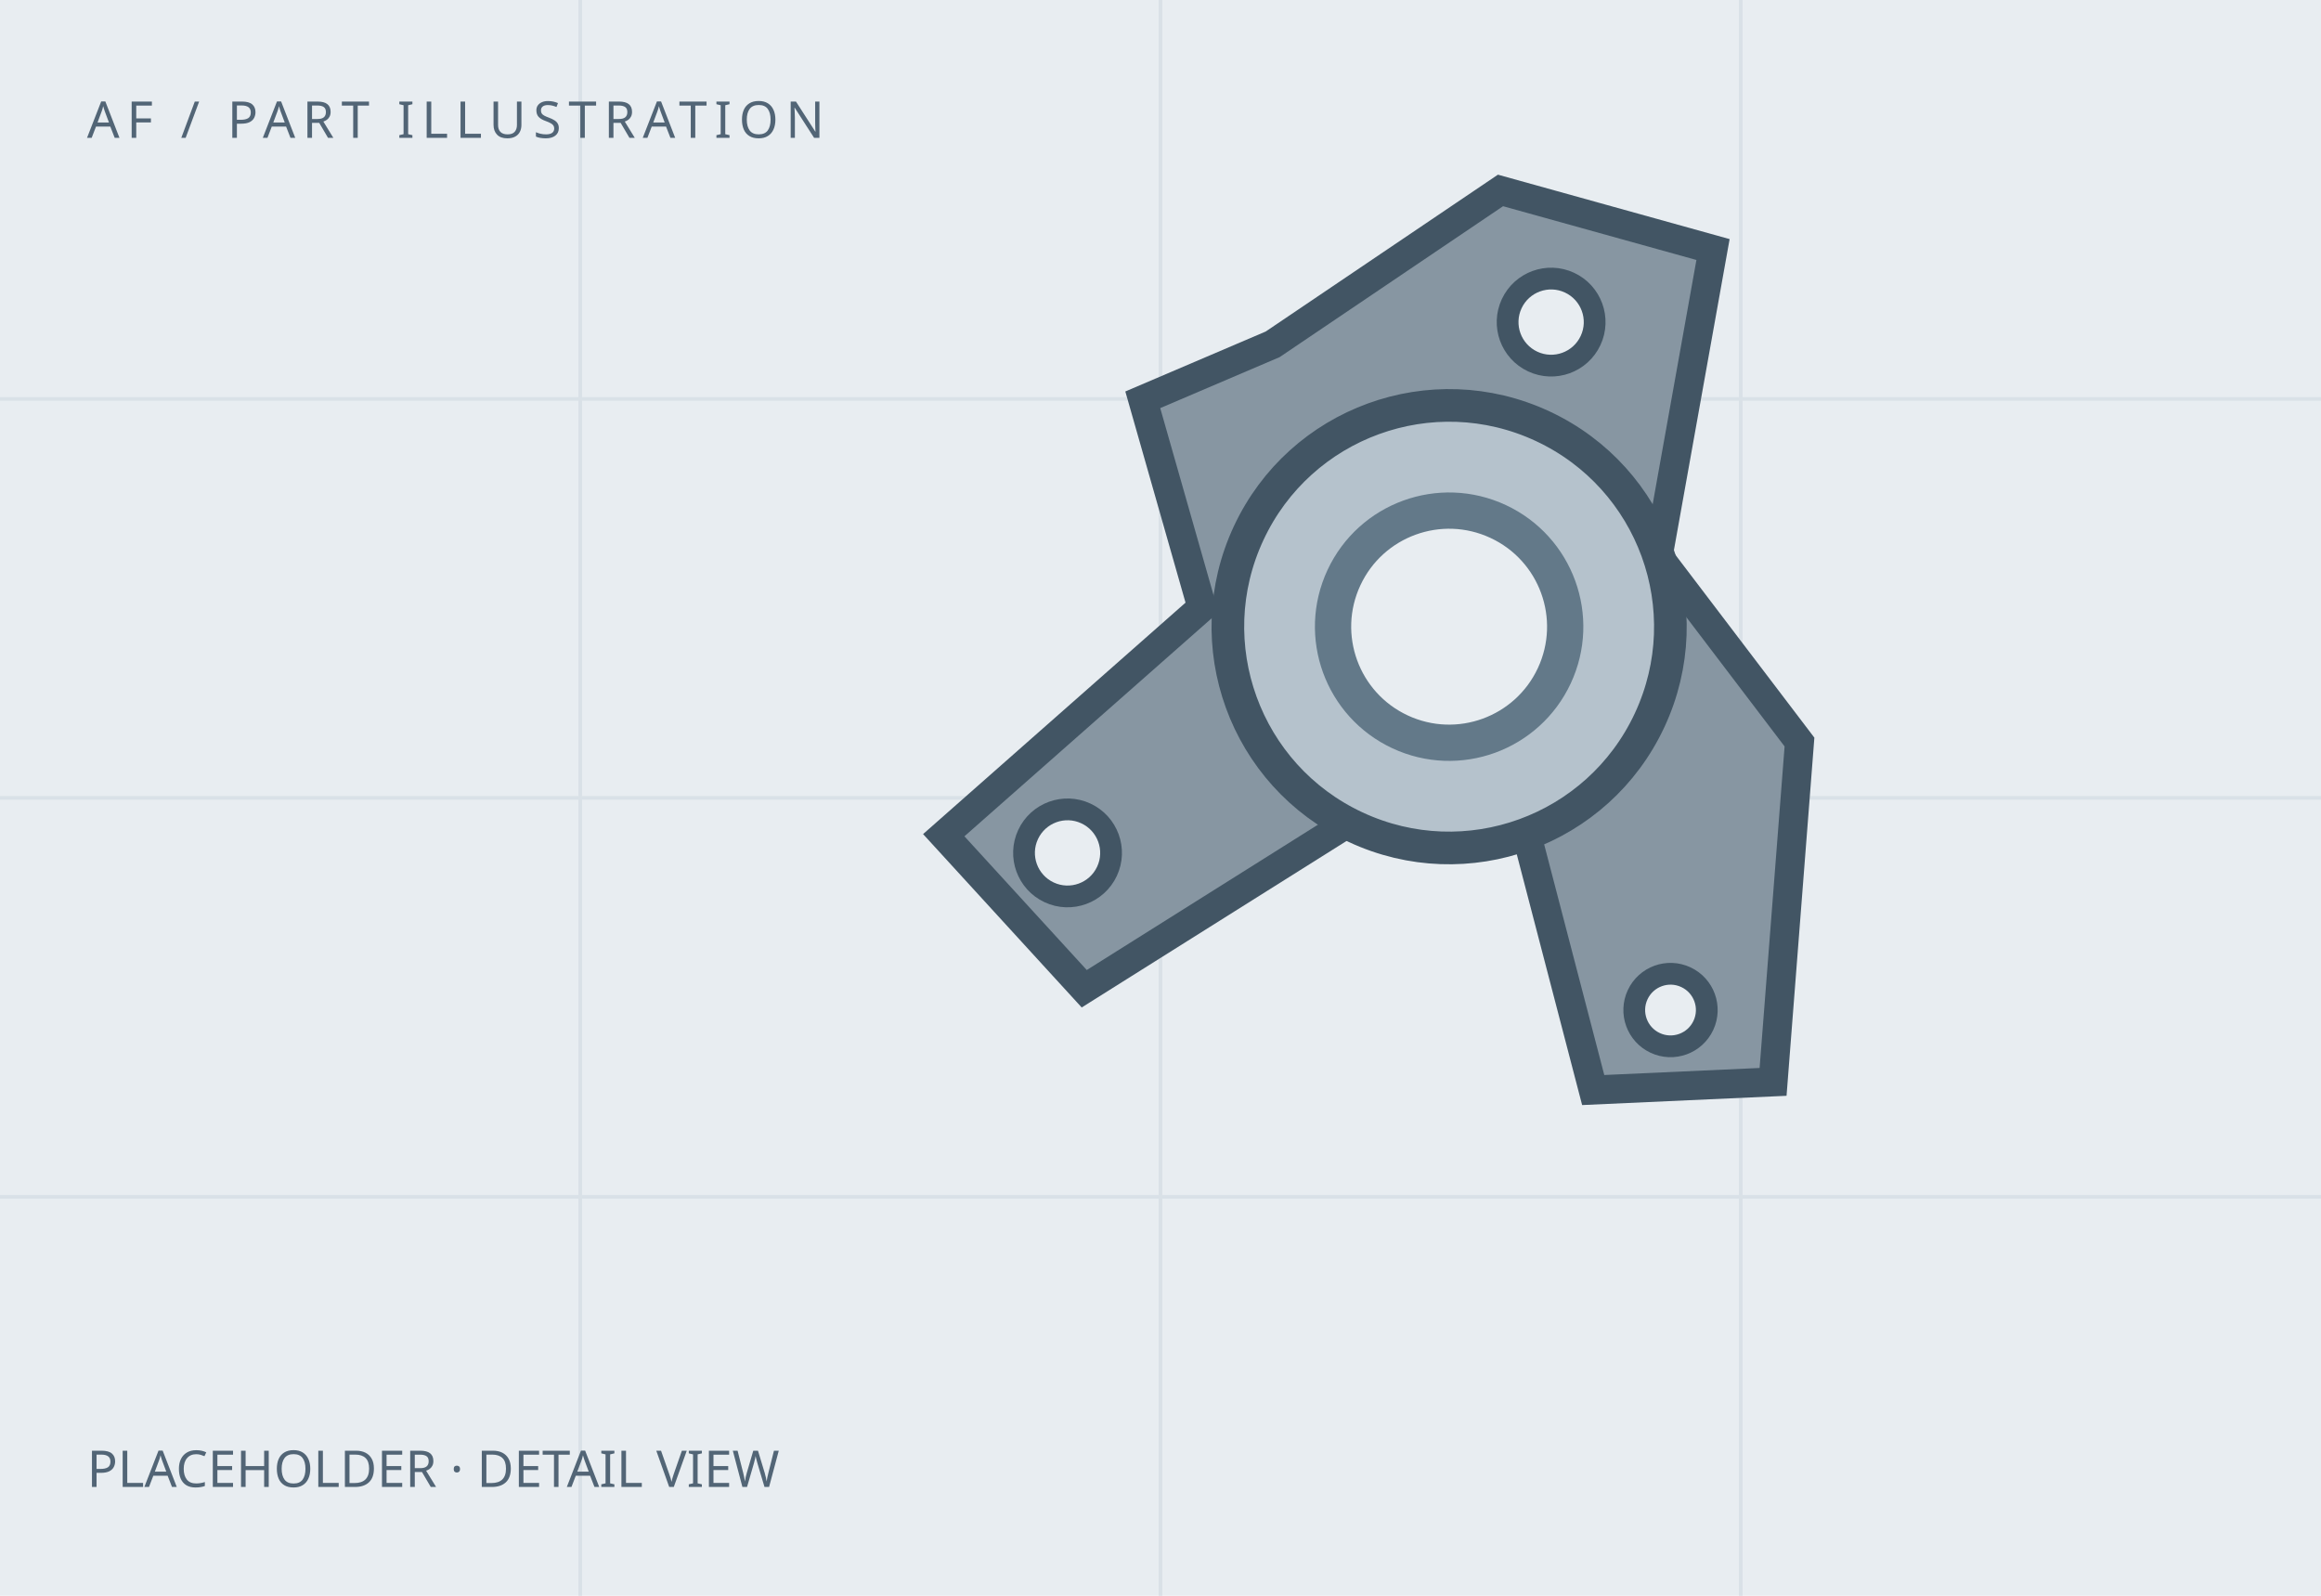
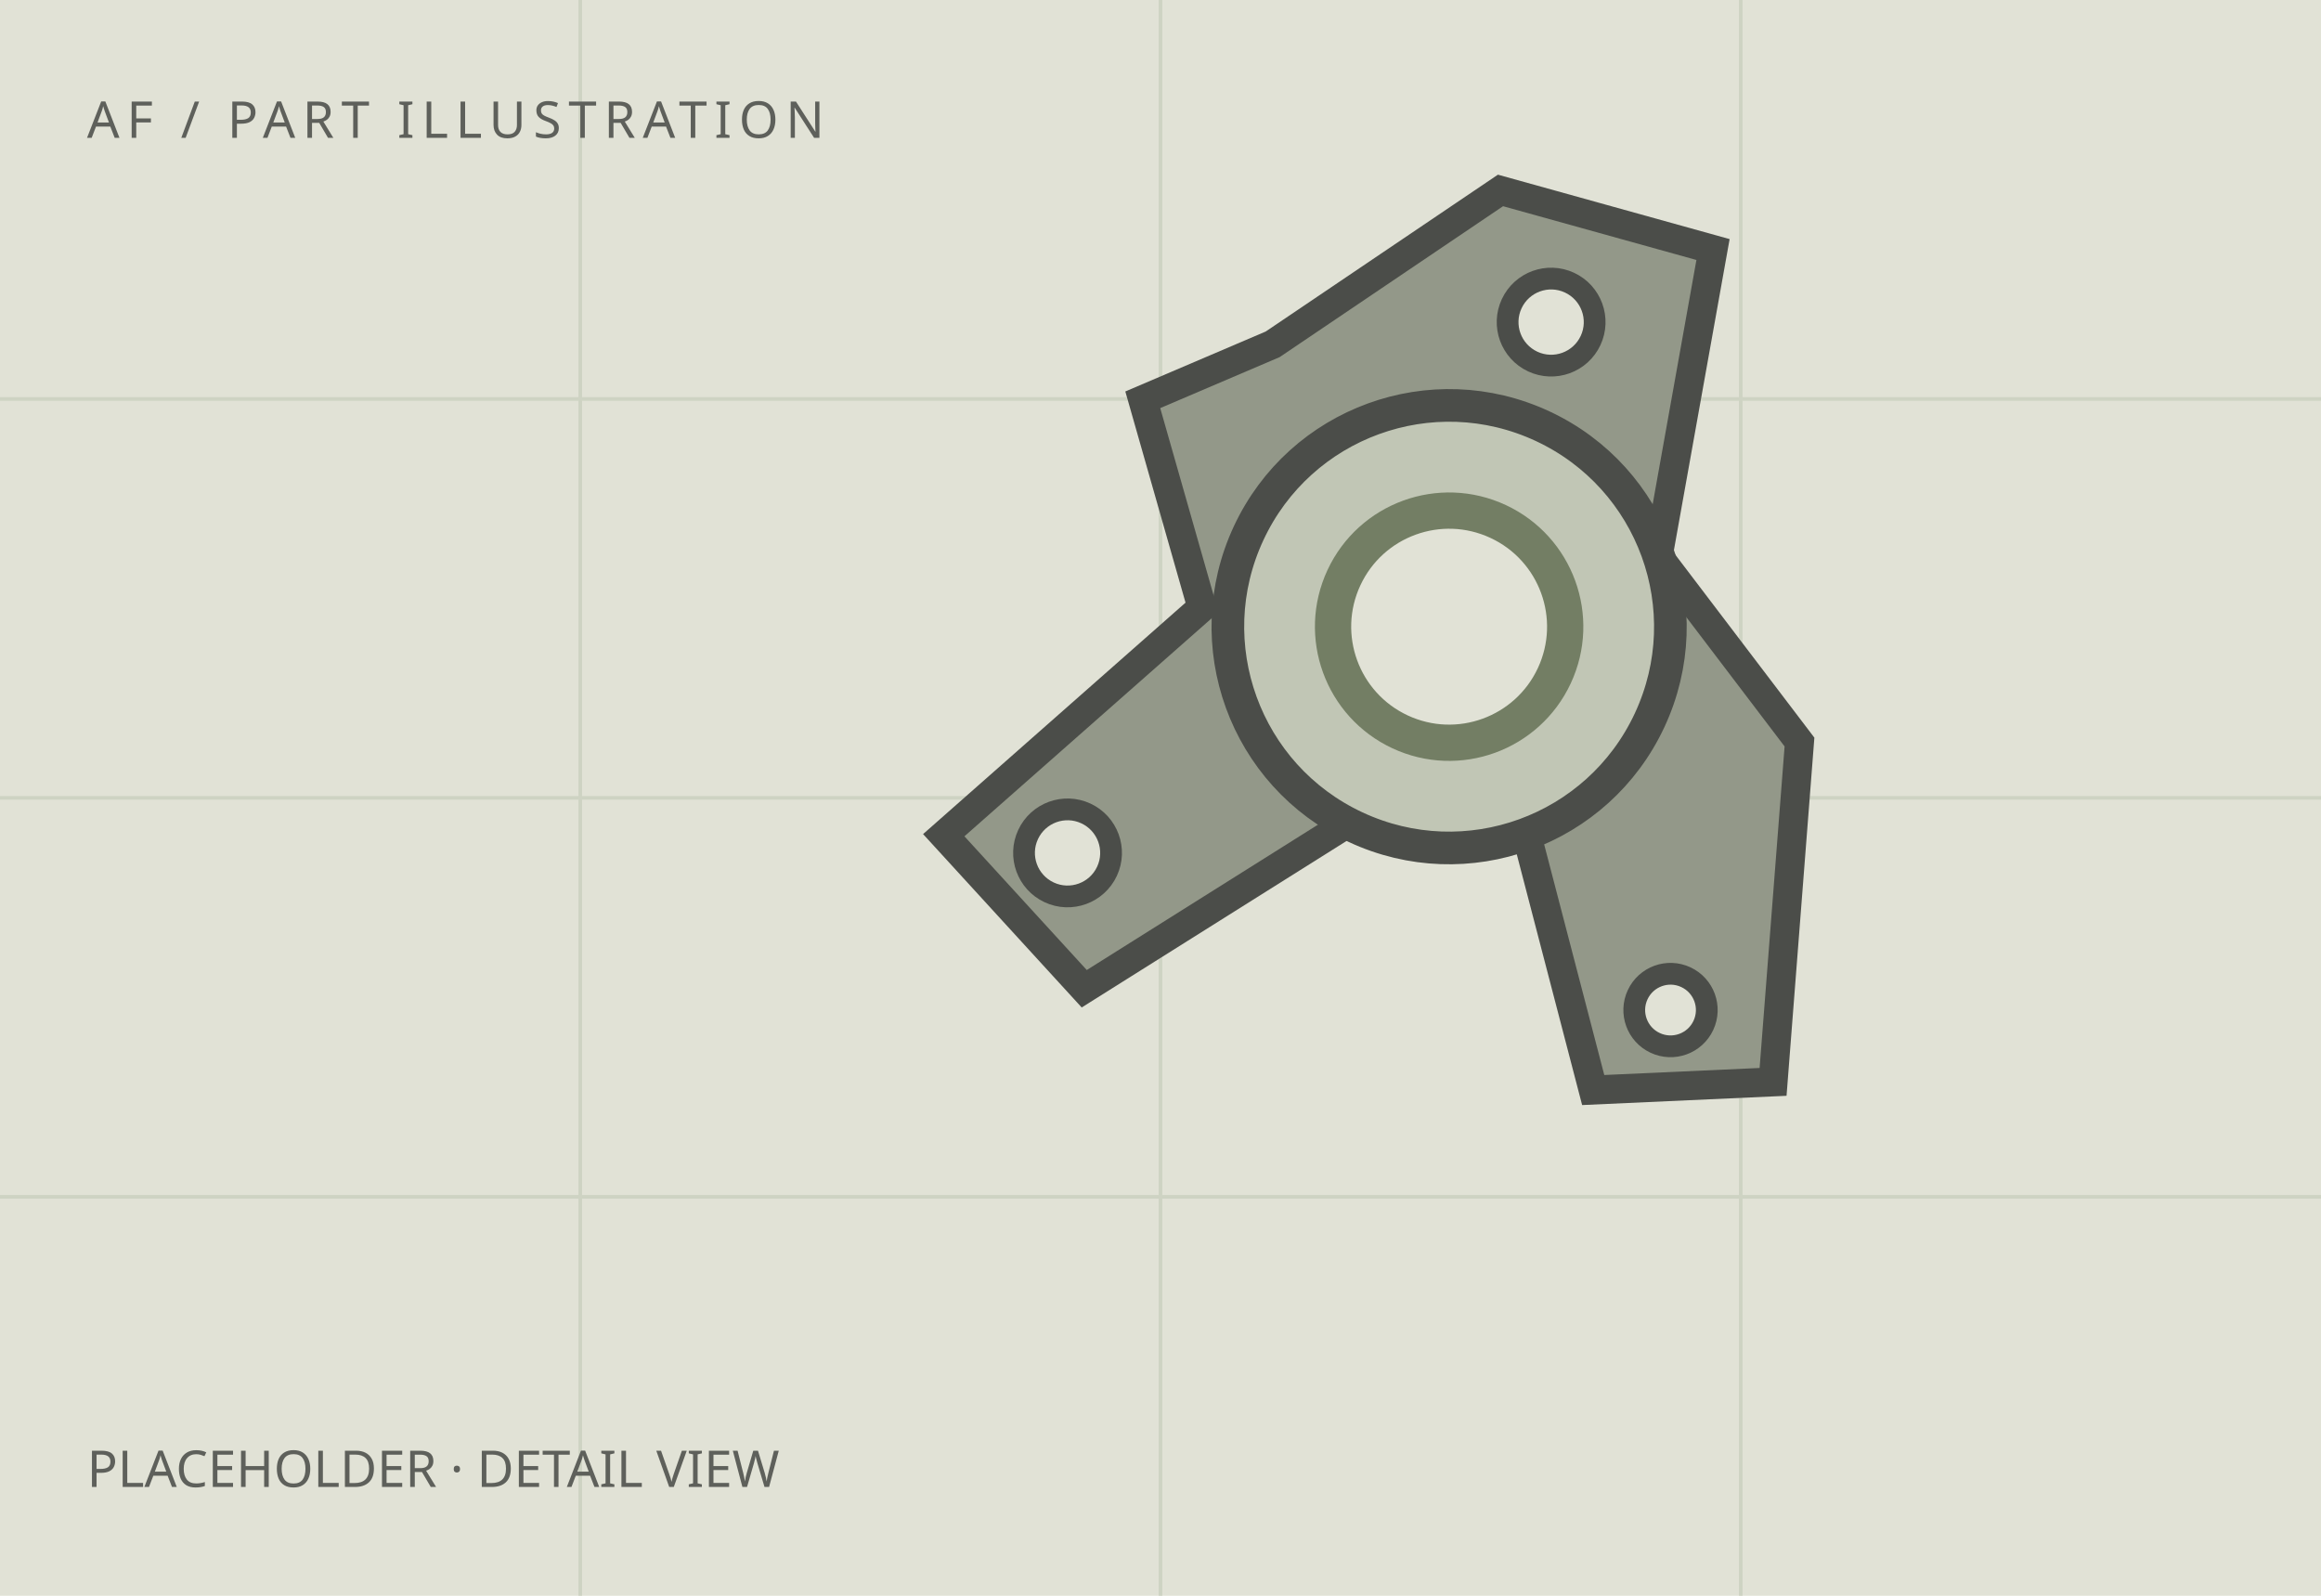
<svg xmlns="http://www.w3.org/2000/svg" width="640" height="440" viewBox="0 0 640 440">
-   <rect width="640" height="440" fill="#e8edf1" />
-   <path d="M0 110H640M0 220H640M0 330H640M160 0V440M320 0V440M480 0V440" stroke="#d9e1e7" />
+   <rect width="640" height="440" fill="#e1e2d6" />
+   <path d="M0 110H640M0 220H640M0 330H640M160 0V440M320 0V440M480 0V440" stroke="#ced3c3" />
  <g transform="translate(75,-35) rotate(25 320 220)">
-     <path d="M281 92L341 82 363 165 420 195 453 283 409 306 361 248 321 261 270 340 217 318 255 231 216 186 242 157Z" fill="#8796a2" stroke="#425564" stroke-width="8" />
-     <circle cx="319" cy="207" r="61" fill="#b5c2cc" stroke="#425564" stroke-width="9" />
-     <circle cx="319" cy="207" r="32" fill="#e8edf1" stroke="#637989" stroke-width="10" />
-     <g fill="#e8edf1" stroke="#425564" stroke-width="6">
+     <path d="M281 92L341 82 363 165 420 195 453 283 409 306 361 248 321 261 270 340 217 318 255 231 216 186 242 157Z" fill="#939889" stroke="#4b4d49" stroke-width="8" />
+     <circle cx="319" cy="207" r="61" fill="#c1c6b5" stroke="#4b4d49" stroke-width="9" />
+     <circle cx="319" cy="207" r="32" fill="#e1e2d6" stroke="#737e64" stroke-width="10" />
+     <g fill="#e1e2d6" stroke="#4b4d49" stroke-width="6">
      <circle cx="309" cy="119" r="12" />
      <circle cx="250" cy="308" r="12" />
      <circle cx="419" cy="277" r="10" />
    </g>
  </g>
-   <text x="24" y="38" fill="#526576" font-family="sans-serif" font-size="14" letter-spacing="2">AF / PART ILLUSTRATION</text>
-   <text x="24" y="410" fill="#526576" font-family="sans-serif" font-size="14">PLACEHOLDER · DETAIL VIEW</text>
+   <text x="24" y="38" fill="#5e605b" font-family="sans-serif" font-size="14" letter-spacing="2">AF / PART ILLUSTRATION</text>
+   <text x="24" y="410" fill="#5e605b" font-family="sans-serif" font-size="14">PLACEHOLDER · DETAIL VIEW</text>
</svg>
